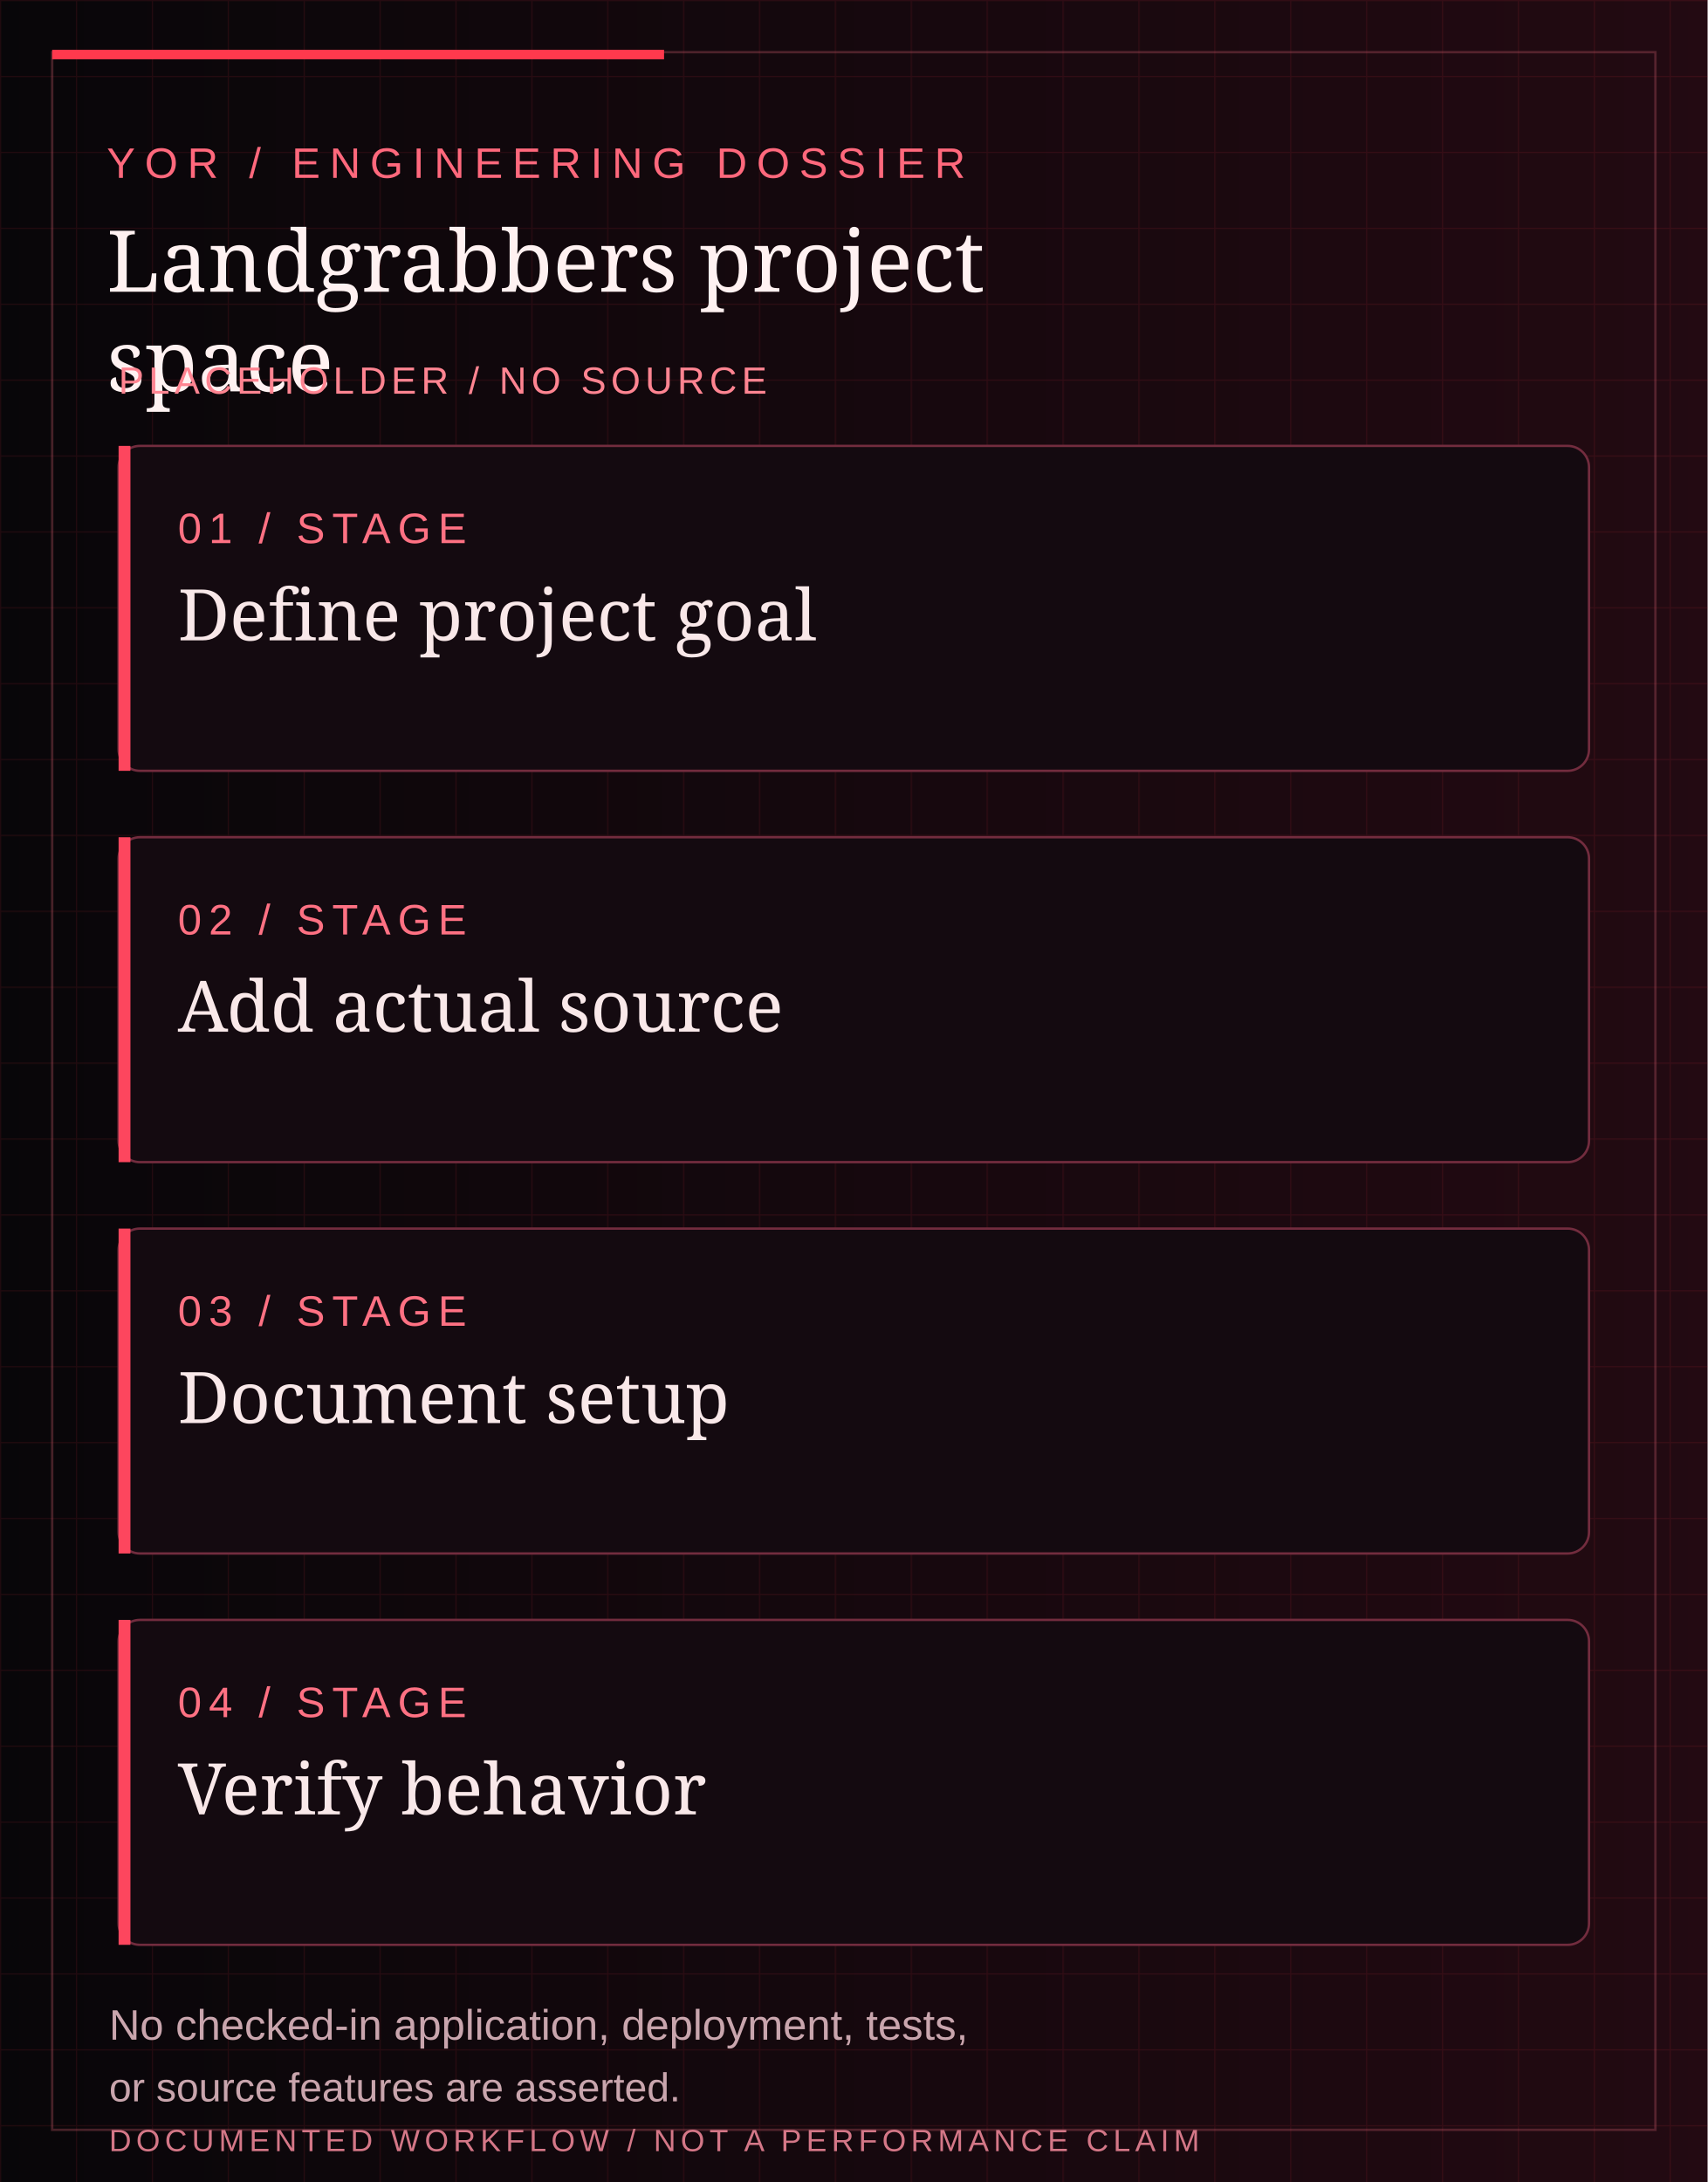
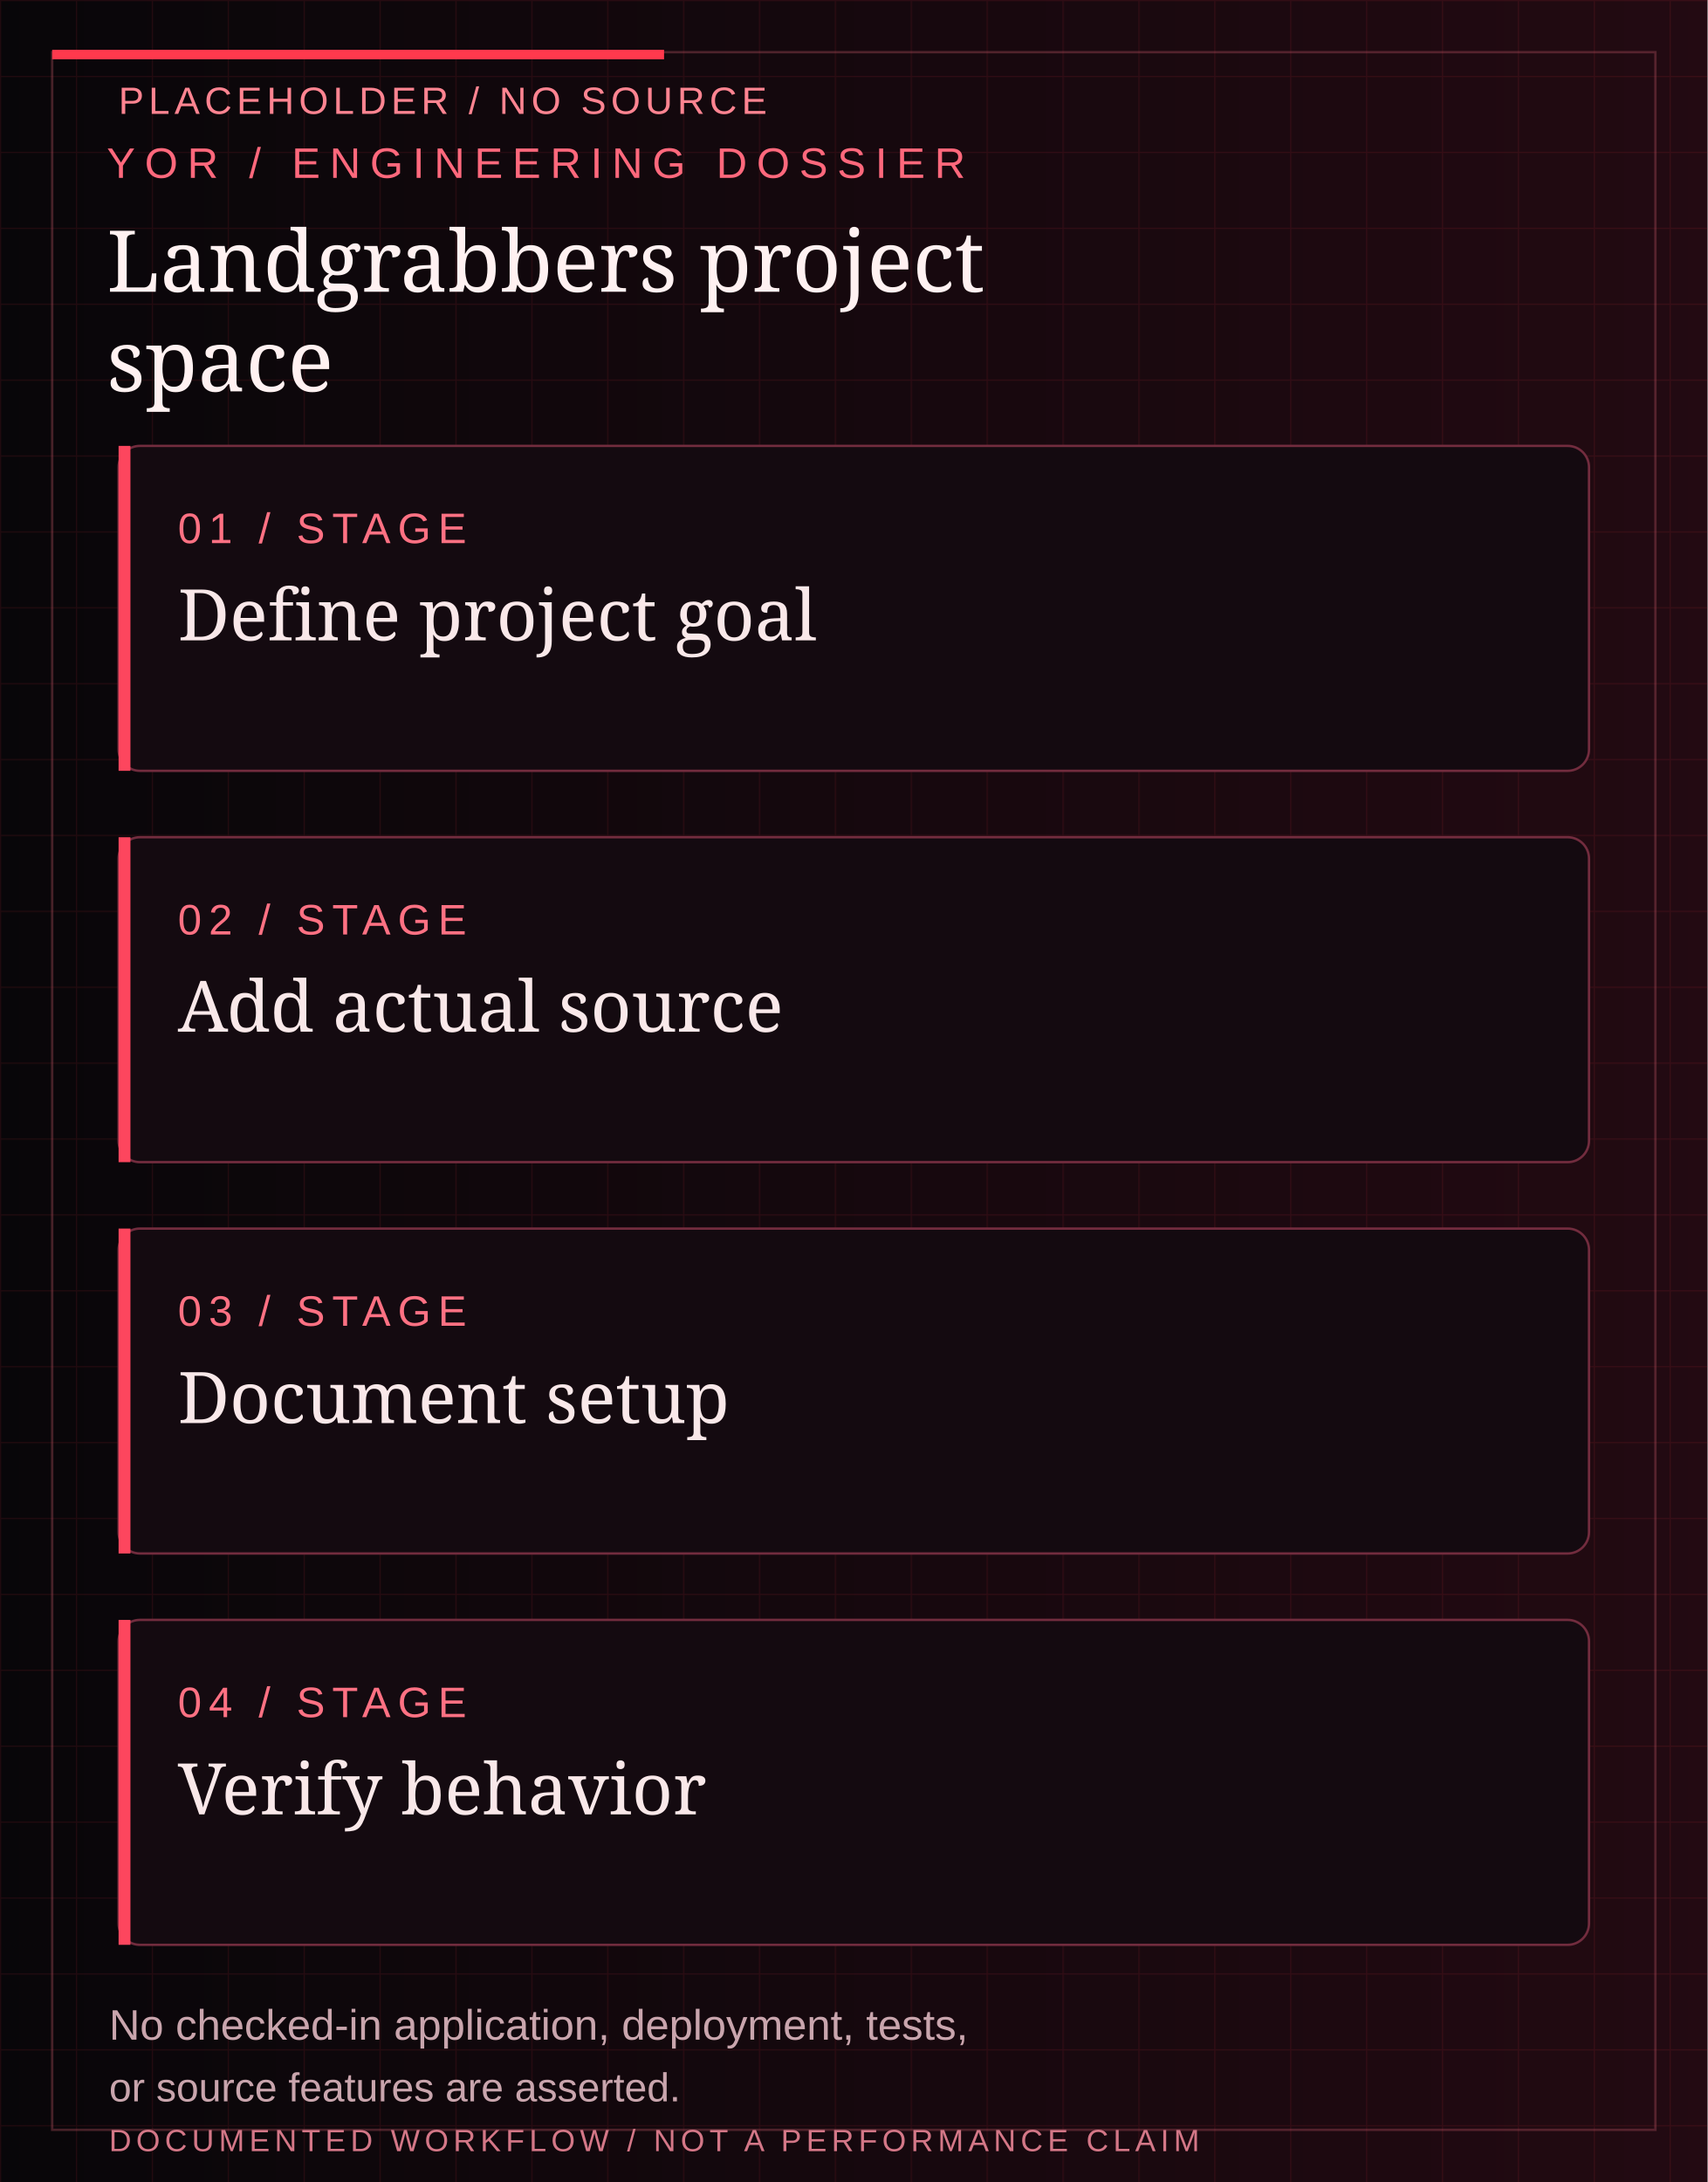
<svg xmlns="http://www.w3.org/2000/svg" width="720" height="920" viewBox="0 0 720 920" role="img">
  <defs>
    <linearGradient id="bg">
      <stop stop-color="#080609" />
      <stop offset="1" stop-color="#230a12" />
    </linearGradient>
    <pattern id="grid" width="32" height="32" patternUnits="userSpaceOnUse">
      <path d="M32 0H0V32" fill="none" stroke="#ff394d" stroke-opacity=".1" />
    </pattern>
  </defs>
  <rect width="720" height="920" fill="url(#bg)" />
  <rect width="720" height="920" fill="url(#grid)" />
  <rect x="22" y="22" width="676" height="876" fill="none" stroke="#a64a59" stroke-opacity=".4" />
  <path d="M22 23 H280" stroke="#ff394d" stroke-width="4" />
  <text x="45" y="75" fill="#ff687c" font-size="18" font-family="Arial" letter-spacing="4">YOR / ENGINEERING DOSSIER</text>
  <text x="45" y="123" font-size="36" fill="#fff1f1" font-family="Georgia">Landgrabbers project</text>
  <text x="45" y="165" font-size="36" fill="#fff1f1" font-family="Georgia">space</text>
-   <text x="50" y="166" font-size="16" fill="#ff8491" font-family="Arial" letter-spacing="2">PLACEHOLDER / NO SOURCE</text>
+   <text x="50" y="48" font-size="16" fill="#ff8491" font-family="Arial" letter-spacing="2">PLACEHOLDER / NO SOURCE</text>
  <rect x="50" y="188" width="620" height="137" rx="9" fill="#140a10" stroke="#722c3e" />
  <rect x="50" y="188" width="5" height="137" fill="#fd465e" />
  <text x="75" y="229" fill="#ff7183" font-family="Arial" font-size="18" letter-spacing="3">01 / STAGE</text>
  <text x="75" y="270" fill="#f9e8e9" font-family="Georgia" font-size="30">Define project goal</text>
  <rect x="50" y="353" width="620" height="137" rx="9" fill="#140a10" stroke="#722c3e" />
  <rect x="50" y="353" width="5" height="137" fill="#fd465e" />
  <text x="75" y="394" fill="#ff7183" font-family="Arial" font-size="18" letter-spacing="3">02 / STAGE</text>
  <text x="75" y="435" fill="#f9e8e9" font-family="Georgia" font-size="30">Add actual source</text>
  <rect x="50" y="518" width="620" height="137" rx="9" fill="#140a10" stroke="#722c3e" />
  <rect x="50" y="518" width="5" height="137" fill="#fd465e" />
  <text x="75" y="559" fill="#ff7183" font-family="Arial" font-size="18" letter-spacing="3">03 / STAGE</text>
  <text x="75" y="600" fill="#f9e8e9" font-family="Georgia" font-size="30">Document setup</text>
  <rect x="50" y="683" width="620" height="137" rx="9" fill="#140a10" stroke="#722c3e" />
  <rect x="50" y="683" width="5" height="137" fill="#fd465e" />
  <text x="75" y="724" fill="#ff7183" font-family="Arial" font-size="18" letter-spacing="3">04 / STAGE</text>
  <text x="75" y="765" fill="#f9e8e9" font-family="Georgia" font-size="30">Verify behavior</text>
  <text x="46" y="860" fill="#c9a5ad" font-size="18" font-family="Arial">No checked-in application, deployment, tests,</text>
  <text x="46" y="886" fill="#c9a5ad" font-size="17" font-family="Arial">or source features are asserted.</text>
  <text x="46" y="907" fill="#d47787" font-size="13" font-family="Arial" letter-spacing="2">DOCUMENTED WORKFLOW / NOT A PERFORMANCE CLAIM</text>
</svg>
